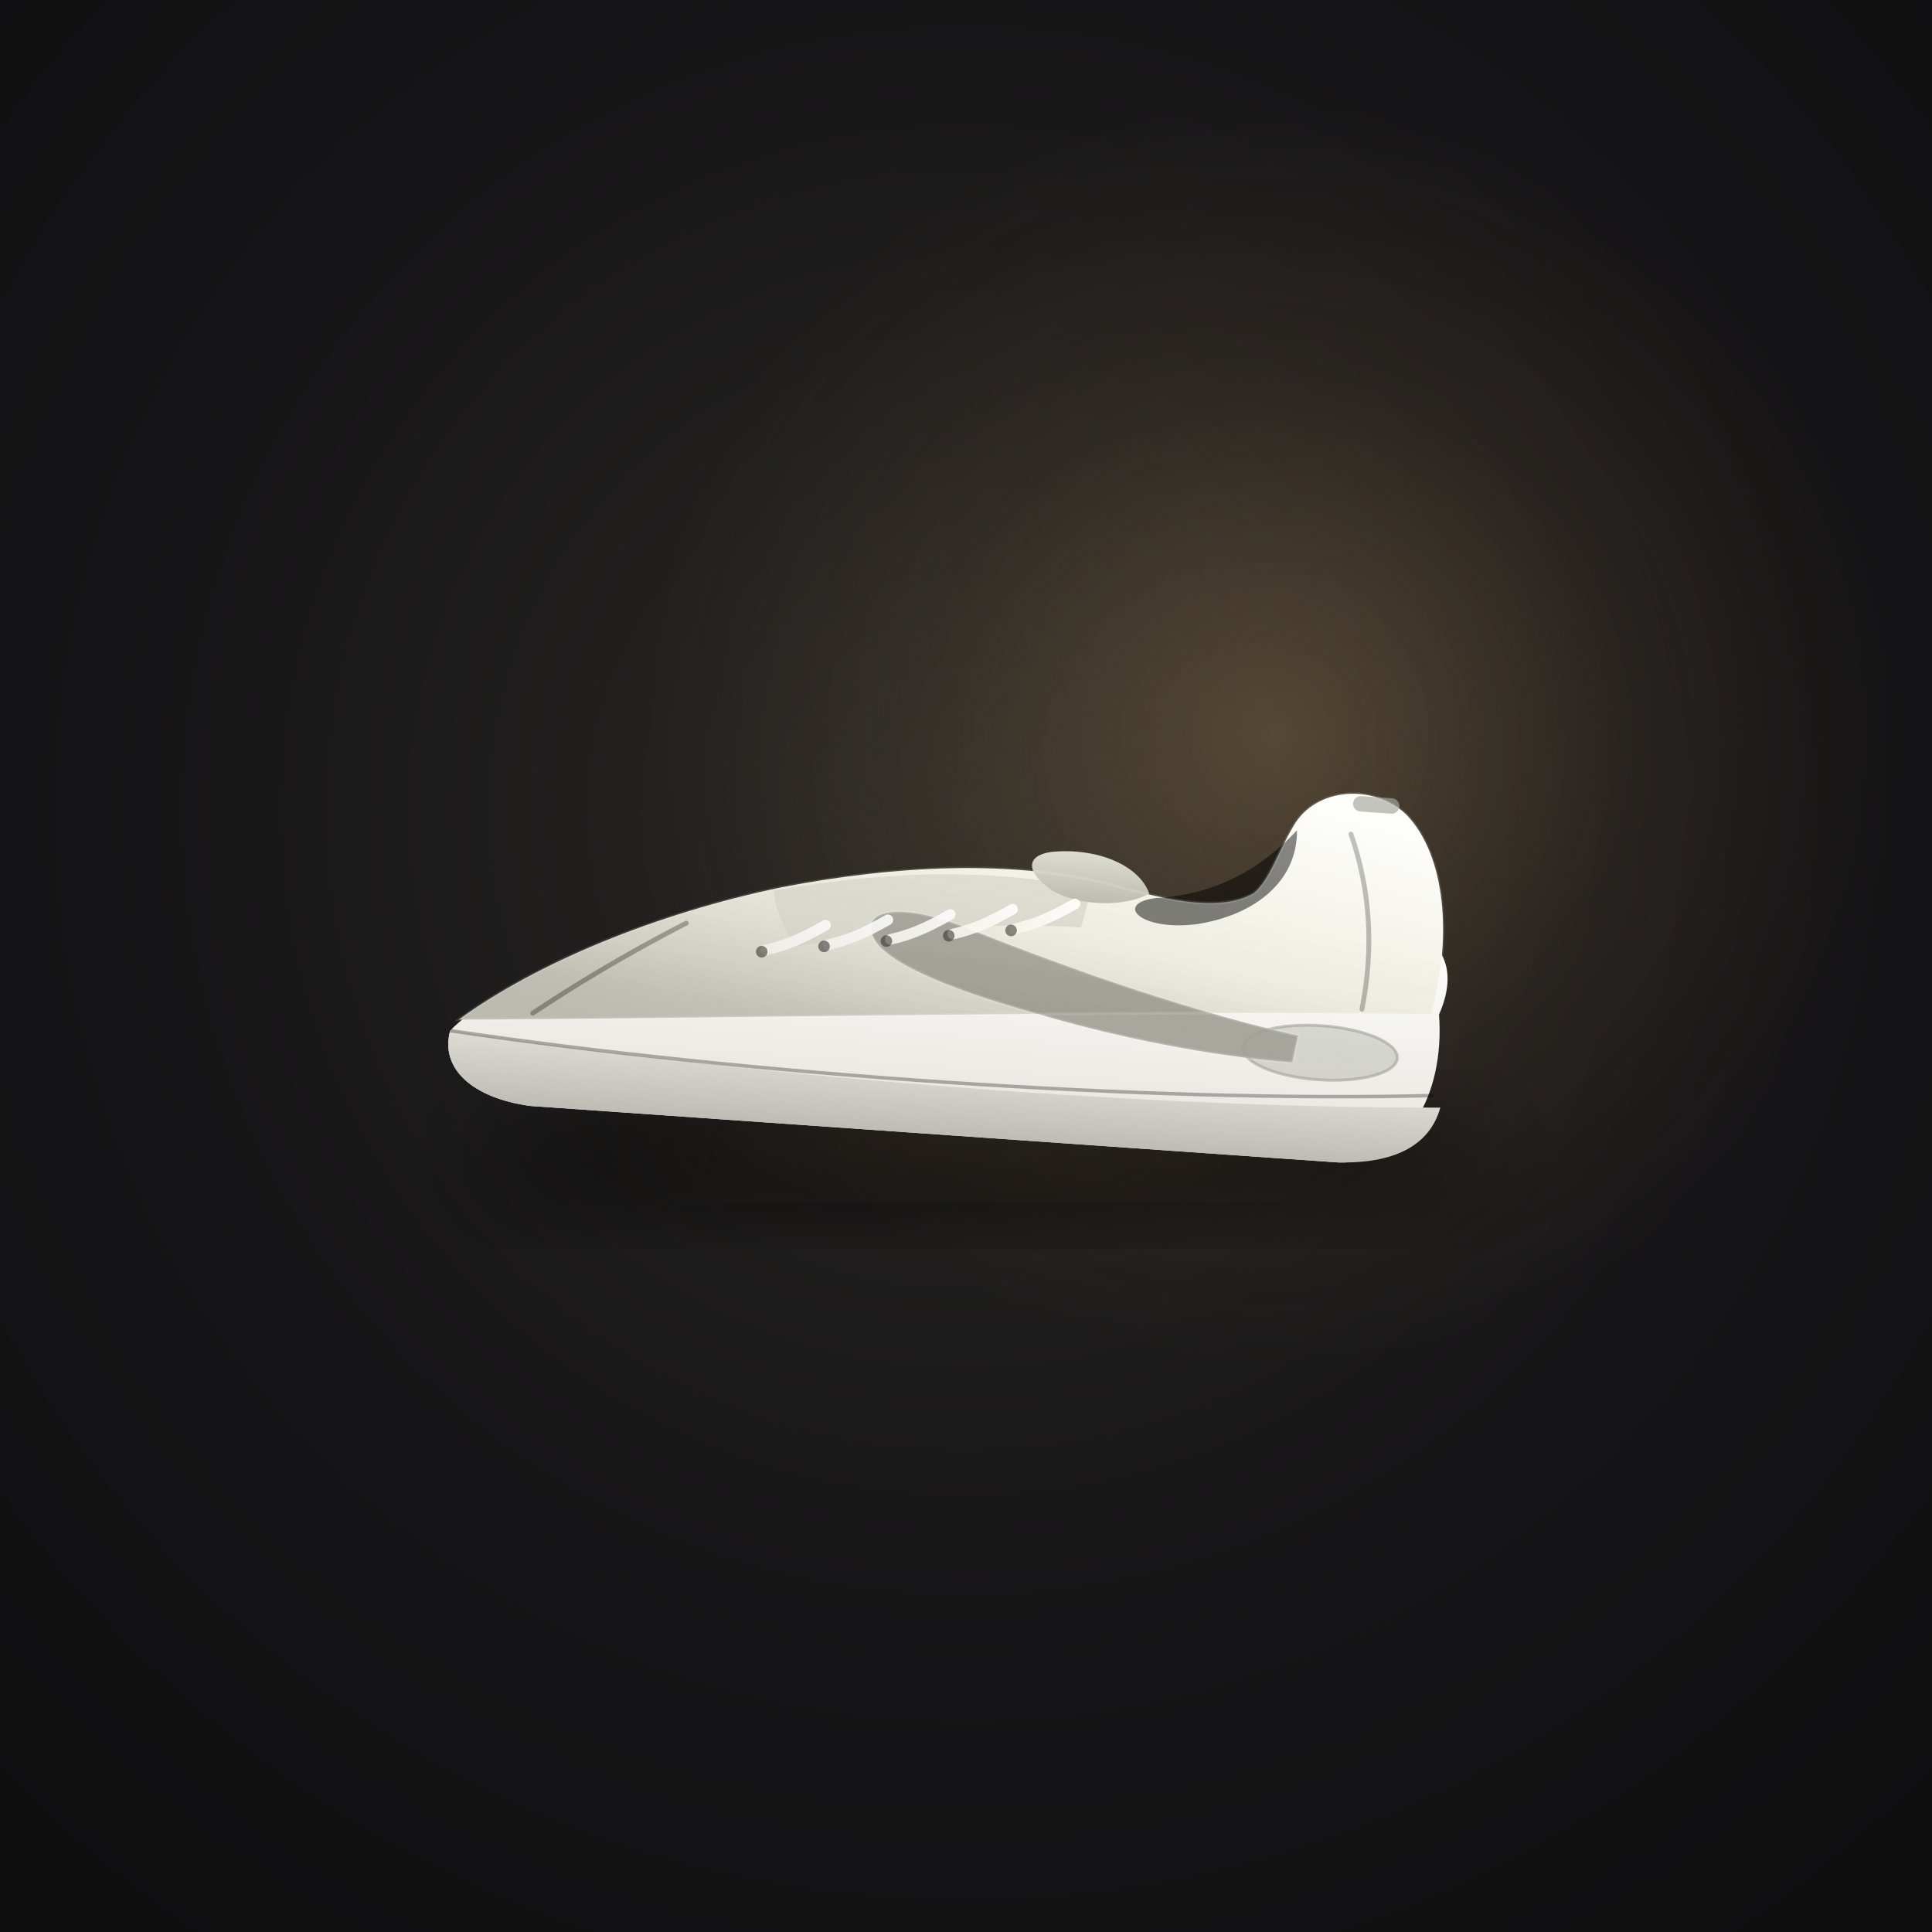
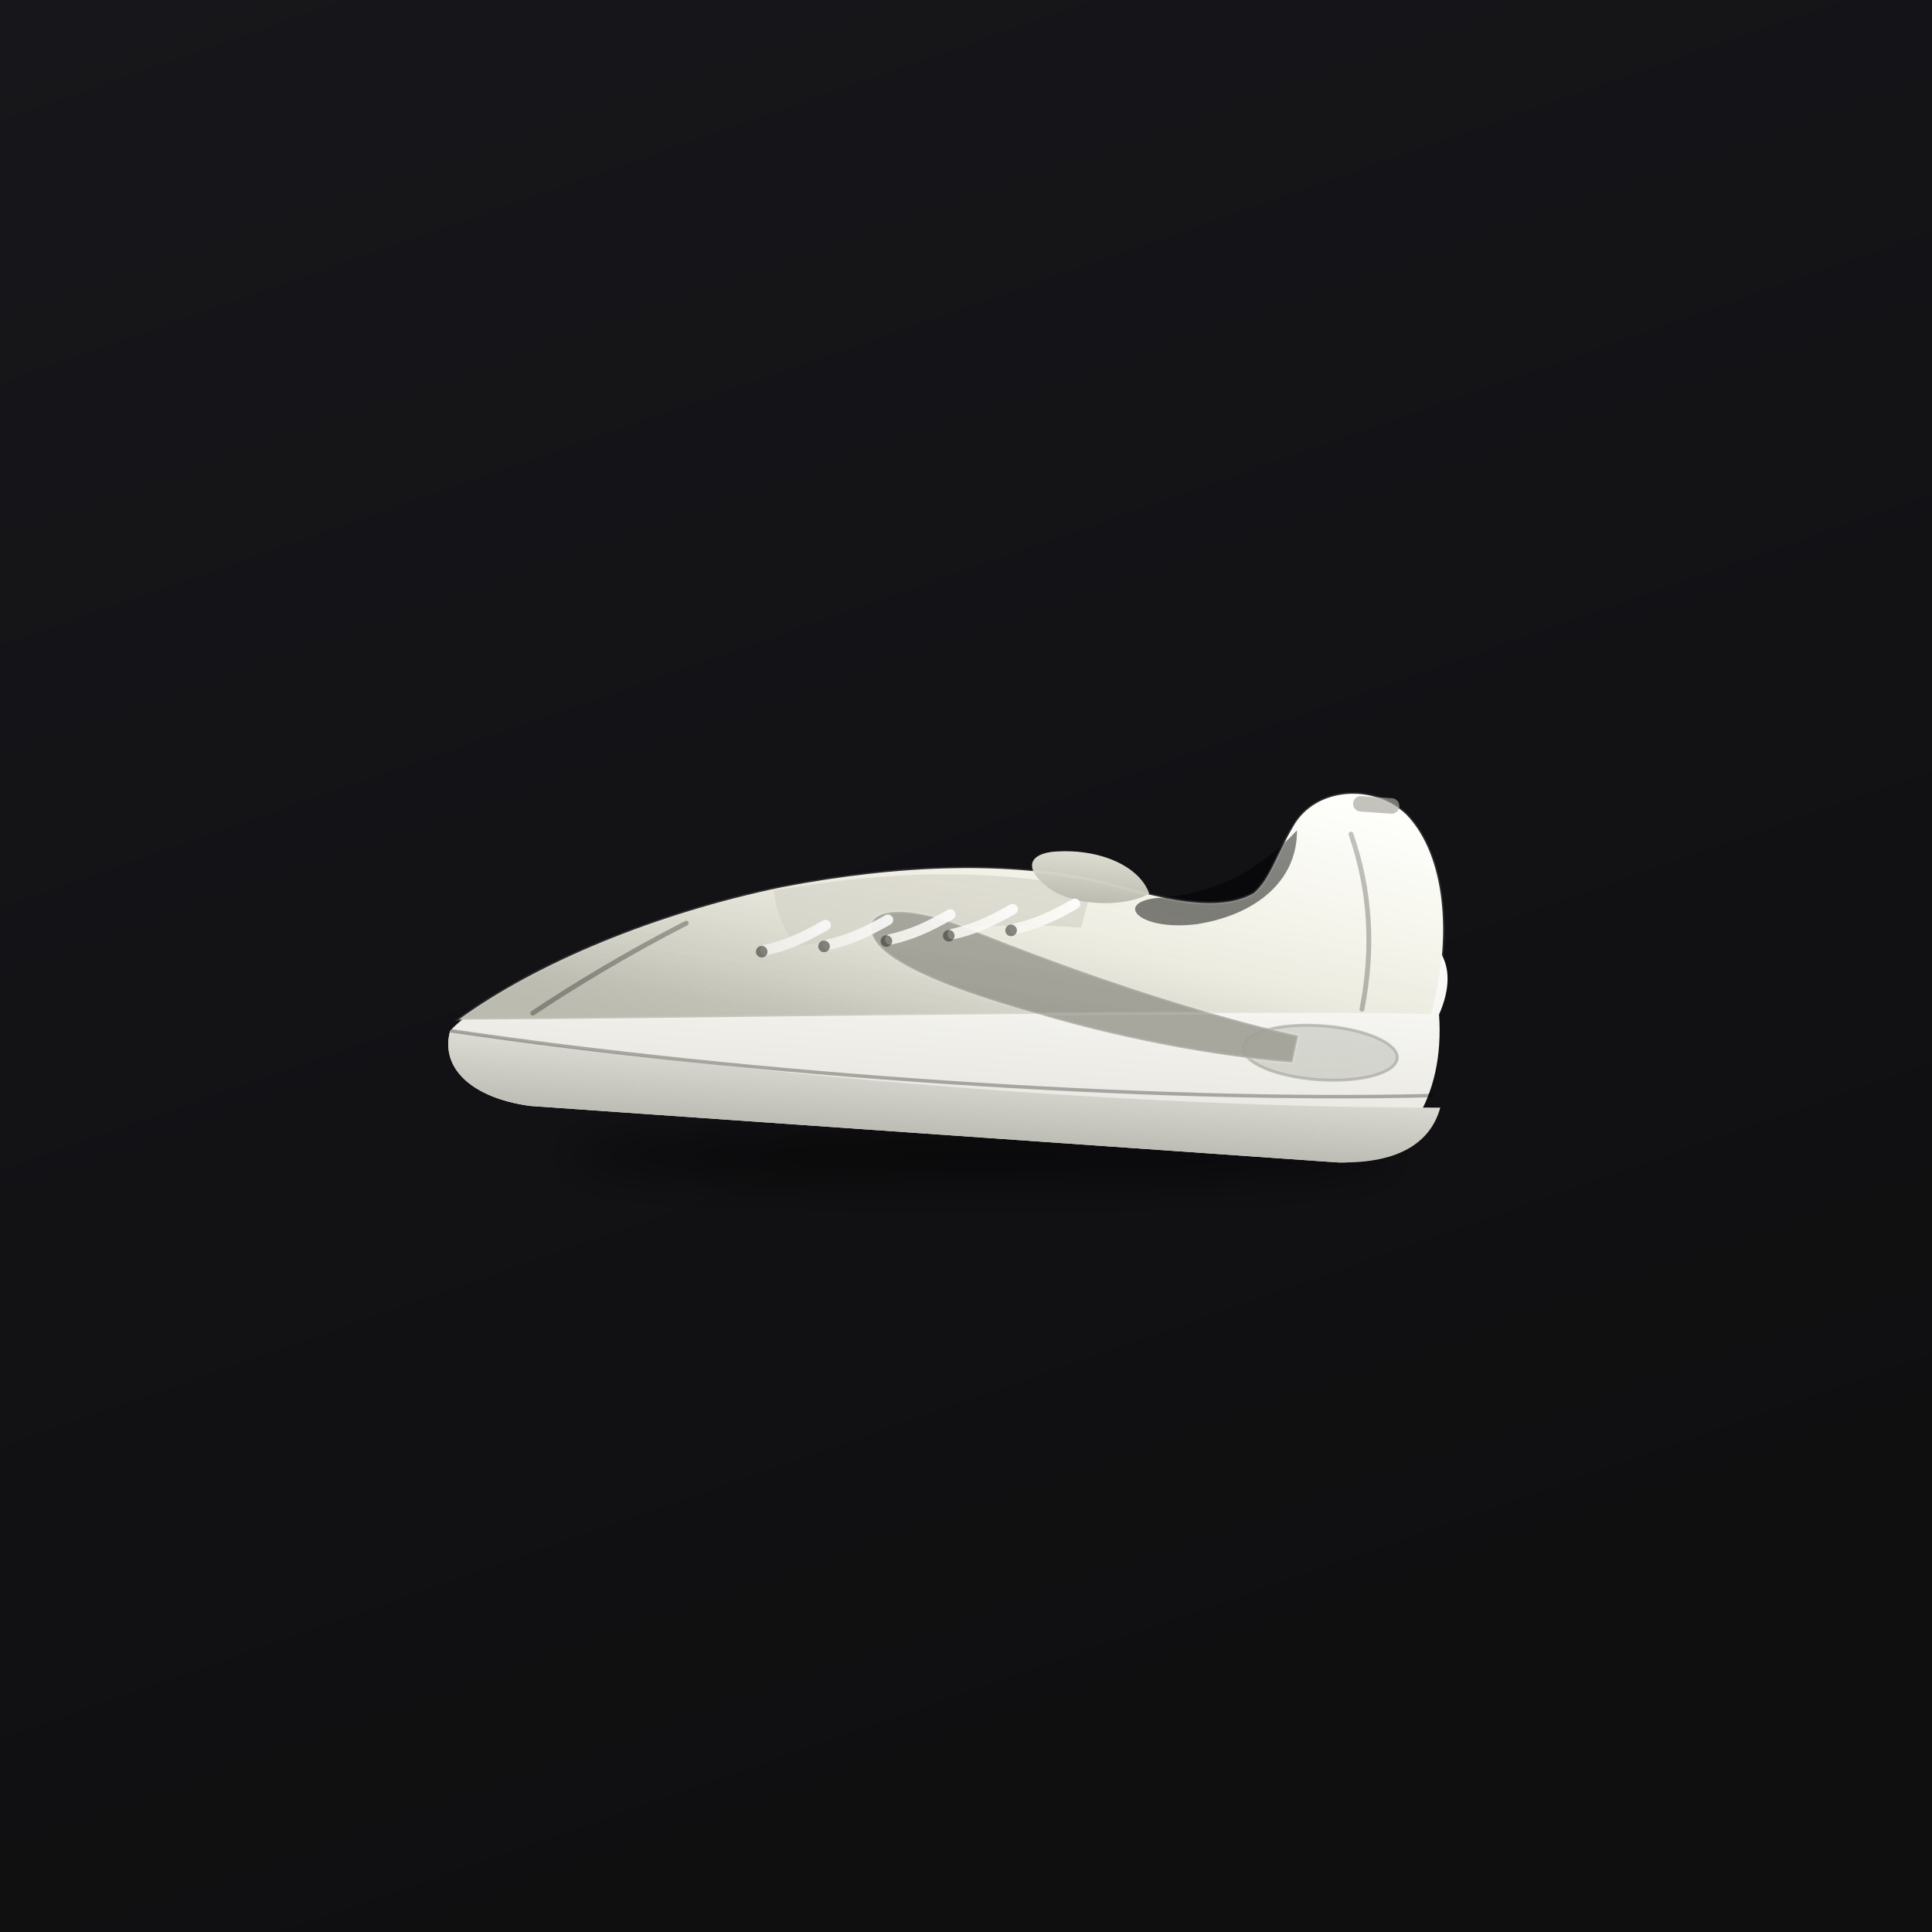
<svg xmlns="http://www.w3.org/2000/svg" viewBox="0 0 1000 1000" width="1000" height="1000" role="img">
  <defs>
-     <radialGradient id="bg" cx="0.5" cy="0.42" r="0.72">
-       <stop offset="0" stop-color="#2a2825" />
-       <stop offset="0.62" stop-color="#151416" />
+     <linearGradient id="bg" x1="0" y1="0" x2="0.35" y2="1">
+       <stop offset="0" stop-color="#17161a" />
+       <stop offset="0.6" stop-color="#121114" />
      <stop offset="1" stop-color="#0f0f10" />
-     </radialGradient>
-     <radialGradient id="bloom">
-       <stop offset="0" stop-color="#c9a063" stop-opacity="0.3" />
-       <stop offset="0.55" stop-color="#c9a063" stop-opacity="0.08" />
-       <stop offset="1" stop-color="#c9a063" stop-opacity="0" />
-     </radialGradient>
+     </linearGradient>
    <linearGradient id="upperGrad" x1="0.1" y1="0" x2="0.8" y2="1">
      <stop offset="0" stop-color="#fffffc" />
      <stop offset="0.5" stop-color="#efeee2" />
      <stop offset="1" stop-color="#cdccc0" />
    </linearGradient>
    <linearGradient id="midGrad" x1="0" y1="0" x2="0" y2="1">
      <stop offset="0" stop-color="#ffffff" />
      <stop offset="1" stop-color="#e5e4dc" />
    </linearGradient>
    <linearGradient id="soleGrad" x1="0" y1="0" x2="0" y2="1">
      <stop offset="0" stop-color="#dddcd4" />
      <stop offset="1" stop-color="#bdbcb4" />
    </linearGradient>
    <linearGradient id="collarGrad" x1="0" y1="0" x2="0" y2="1">
      <stop offset="0" stop-color="#dddcd0" />
      <stop offset="1" stop-color="#bbbaae" />
    </linearGradient>
    <linearGradient id="lace" x1="0" y1="0" x2="1" y2="0">
      <stop offset="0" stop-color="#ffffff" />
      <stop offset="1" stop-color="#fbfaf2" />
    </linearGradient>
    <linearGradient id="sheen" x1="0" y1="0" x2="0.3" y2="1">
      <stop offset="0" stop-color="#ffffff" stop-opacity="0.22" />
      <stop offset="0.45" stop-color="#ffffff" stop-opacity="0.02" />
      <stop offset="1" stop-color="#000000" stop-opacity="0.18" />
    </linearGradient>
-     <filter id="soft" x="-40%" y="-40%" width="180%" height="180%">
-       <feGaussianBlur stdDeviation="26" />
+     <filter id="contact" x="-30%" y="-200%" width="160%" height="500%">
+       <feGaussianBlur stdDeviation="11" />
    </filter>
    <filter id="grain">
      <feTurbulence type="fractalNoise" baseFrequency="0.9" numOctaves="3" seed="26" />
      <feColorMatrix type="saturate" values="0" />
    </filter>
  </defs>
  <rect width="1000" height="1000" fill="url(#bg)" />
-   <circle cx="660" cy="380" r="330" fill="url(#bloom)" />
-   <ellipse cx="508" cy="600" rx="262" ry="26" fill="#000" opacity="0.6" filter="url(#soft)" />
-   <ellipse cx="508" cy="594" rx="160" ry="16" fill="#c9a063" opacity="0.14" filter="url(#soft)" />
+   <ellipse cx="508" cy="598" rx="215" ry="13" fill="#000" opacity="0.5" filter="url(#contact)" />
  <g transform="">
    <g transform="scale(-1 1) translate(-1000 0)">
      <g transform="rotate(-4 500 500)">
        <g transform="translate(150 250)">
          <path d="M104 258 C94 230, 108 214, 138 212 L470 242 C545 256, 596 280, 614 302 C618 322, 600 336, 570 338 L150 338 C116 336, 98 300, 104 258 Z" fill="url(#midGrad)" />
          <ellipse cx="164" cy="282" rx="40" ry="14" fill="#9fa096" opacity="0.35" />
          <ellipse cx="164" cy="282" rx="40" ry="14" fill="none" stroke="#9fa096" stroke-opacity="0.6" stroke-width="1.5" />
          <path d="M100 306 C104 326, 122 337, 152 338 L570 338 C600 336, 618 322, 614 302 C440 316, 240 316, 100 306 Z" fill="url(#soleGrad)" />
          <path d="M104 300 C250 314, 460 314, 614 302" fill="none" stroke="#000" stroke-opacity="0.3" stroke-width="1.8" />
          <path d="M108 258 C100 218, 106 176, 128 156 C146 141, 176 145, 186 166 C194 182, 196 194, 204 202 C222 214, 252 208, 282 202 C330 194, 388 200, 448 216 C512 234, 572 264, 610 296 C500 288, 280 268, 108 258 Z" fill="url(#upperGrad)" />
          <path d="M288 206 C340 198, 396 204, 452 218 C450 230, 444 240, 438 246 C384 232, 330 226, 292 226 Z" fill="#d9d8cc" opacity="0.85" />
          <path d="M176 274 C228 266, 290 250, 352 230 C384 220, 404 224, 400 236 C396 250, 360 262, 312 272 C258 284, 208 288, 178 288 Z" fill="#9fa096" opacity="0.92" />
          <path d="M176 274 C228 266, 290 250, 352 230 C384 220, 404 224, 400 236 C396 250, 360 262, 312 272 C258 284, 208 288, 178 288 Z" fill="none" stroke="#fff" stroke-opacity="0.16" stroke-width="1.5" />
          <path d="M496 238 C526 256, 554 276, 572 290" fill="none" stroke="#000" stroke-opacity="0.3" stroke-width="2.5" stroke-linecap="round" />
          <path d="M156 168 C144 196, 140 226, 144 258" fill="none" stroke="#000" stroke-opacity="0.26" stroke-width="2.5" stroke-linecap="round" />
          <path d="M258 206 C264 192, 286 184, 310 188 C324 191, 322 200, 308 208 C294 215, 270 214, 258 206 Z" fill="url(#collarGrad)" />
          <path d="M184 168 C202 190, 224 204, 254 208 C276 212, 262 226, 232 220 C202 213, 182 194, 184 168 Z" fill="#000" fill-opacity="0.5" />
          <path d="M296 214 C308 222, 316 226, 326 229" stroke="url(#lace)" stroke-width="5.5" stroke-linecap="round" fill="none" opacity="0.9" />
          <circle cx="328" cy="230" r="3" fill="#24231f" opacity="0.55" />
          <path d="M328 219 C340 227, 348 231, 358 234" stroke="url(#lace)" stroke-width="5.5" stroke-linecap="round" fill="none" opacity="0.9" />
          <circle cx="360" cy="235" r="3" fill="#24231f" opacity="0.55" />
          <path d="M360 224 C372 232, 380 236, 390 239" stroke="url(#lace)" stroke-width="5.5" stroke-linecap="round" fill="none" opacity="0.9" />
          <circle cx="392" cy="240" r="3" fill="#24231f" opacity="0.55" />
          <path d="M392 229 C404 237, 412 241, 422 244" stroke="url(#lace)" stroke-width="5.5" stroke-linecap="round" fill="none" opacity="0.9" />
          <circle cx="424" cy="245" r="3" fill="#24231f" opacity="0.55" />
          <path d="M424 234 C436 242, 444 246, 454 249" stroke="url(#lace)" stroke-width="5.5" stroke-linecap="round" fill="none" opacity="0.9" />
          <circle cx="456" cy="250" r="3" fill="#24231f" opacity="0.55" />
          <rect x="132" y="148" width="24" height="8" rx="4" fill="#9fa096" opacity="0.7" />
          <path d="M108 258 C100 218, 106 176, 128 156 C146 141, 176 145, 186 166 C194 182, 196 194, 204 202 C222 214, 252 208, 282 202 C330 194, 388 200, 448 216 C512 234, 572 264, 610 296 C500 288, 280 268, 108 258 Z" fill="url(#sheen)" opacity="0.5" />
          <path d="M108 258 C100 218, 106 176, 128 156 C146 141, 176 145, 186 166 C194 182, 196 194, 204 202 C222 214, 252 208, 282 202 C330 194, 388 200, 448 216 C512 234, 572 264, 610 296 C500 288, 280 268, 108 258 Z" fill="none" stroke="#fff" stroke-opacity="0.12" stroke-width="1.5" />
        </g>
      </g>
    </g>
  </g>
  <rect width="1000" height="1000" filter="url(#grain)" opacity="0.045" style="mix-blend-mode:overlay" />
</svg>
